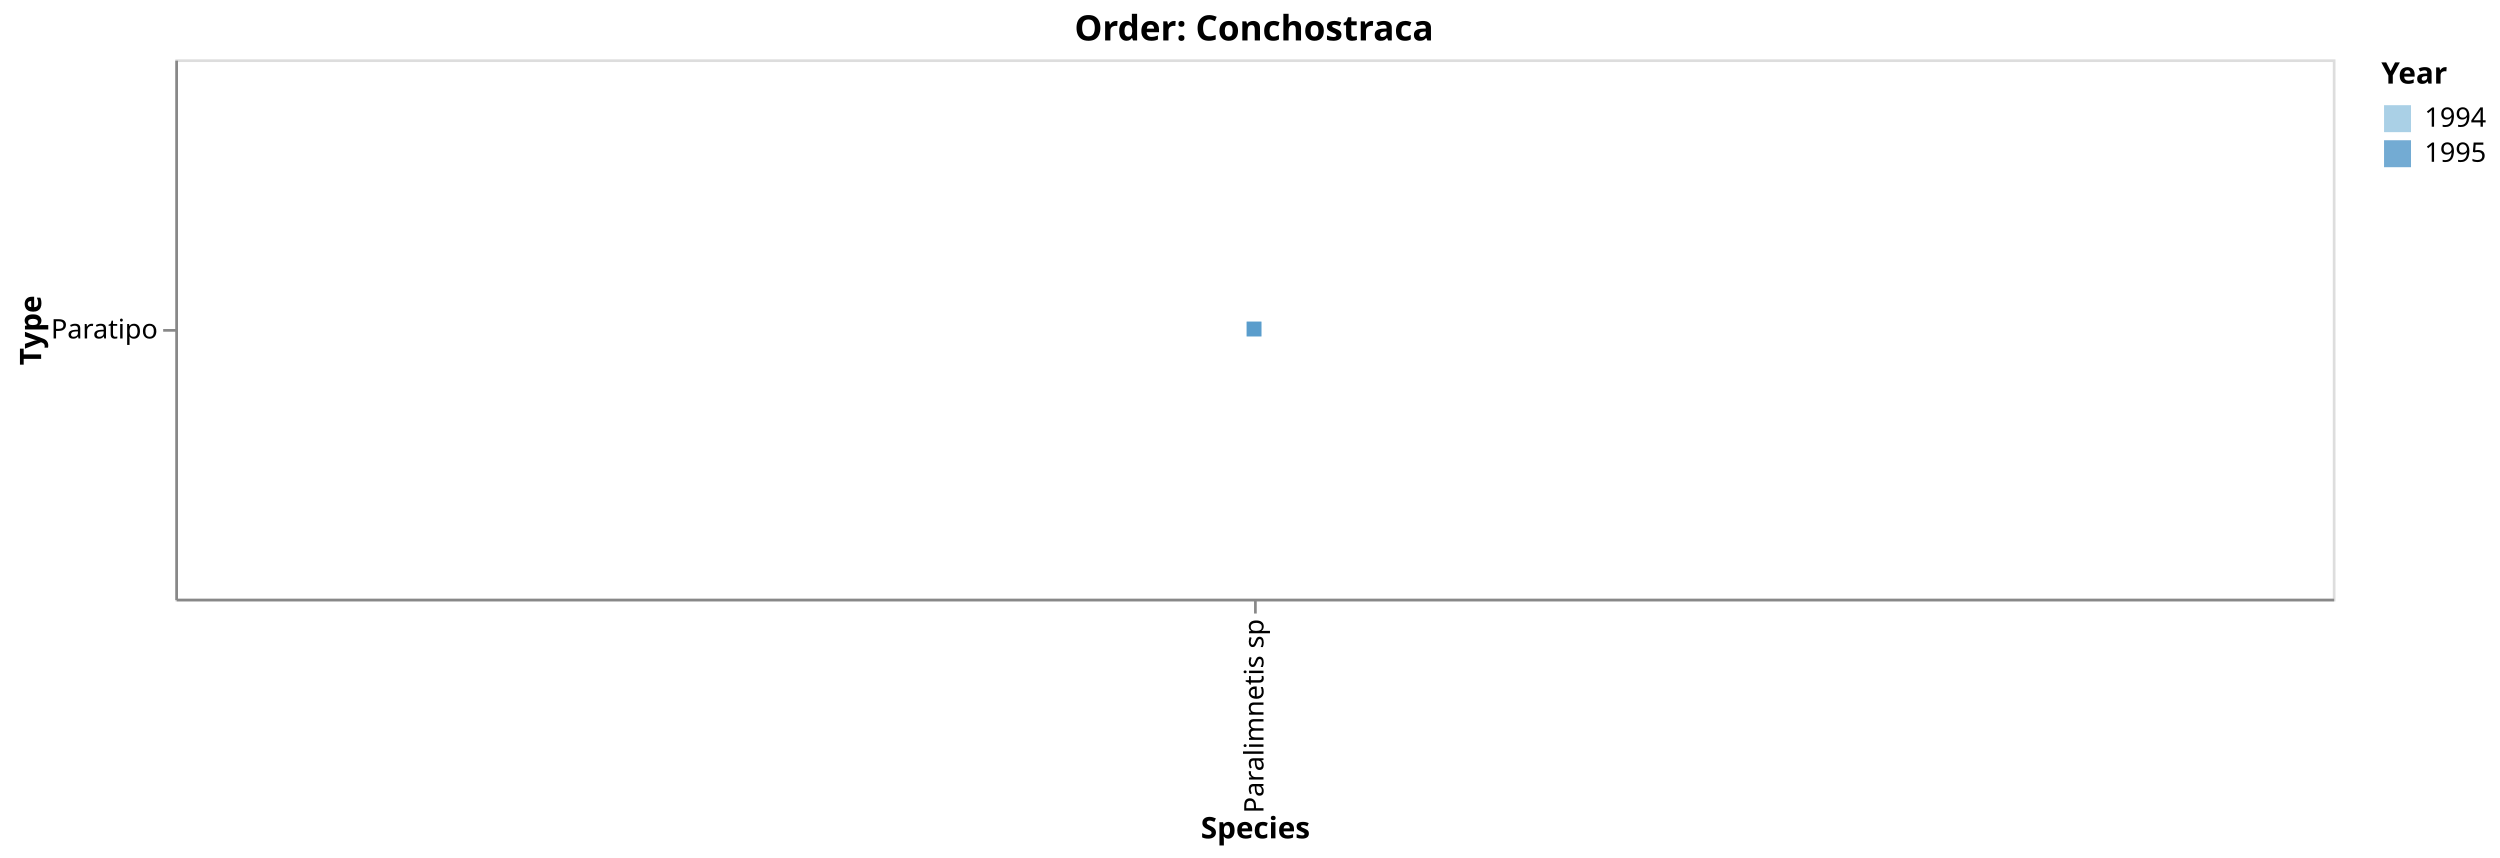
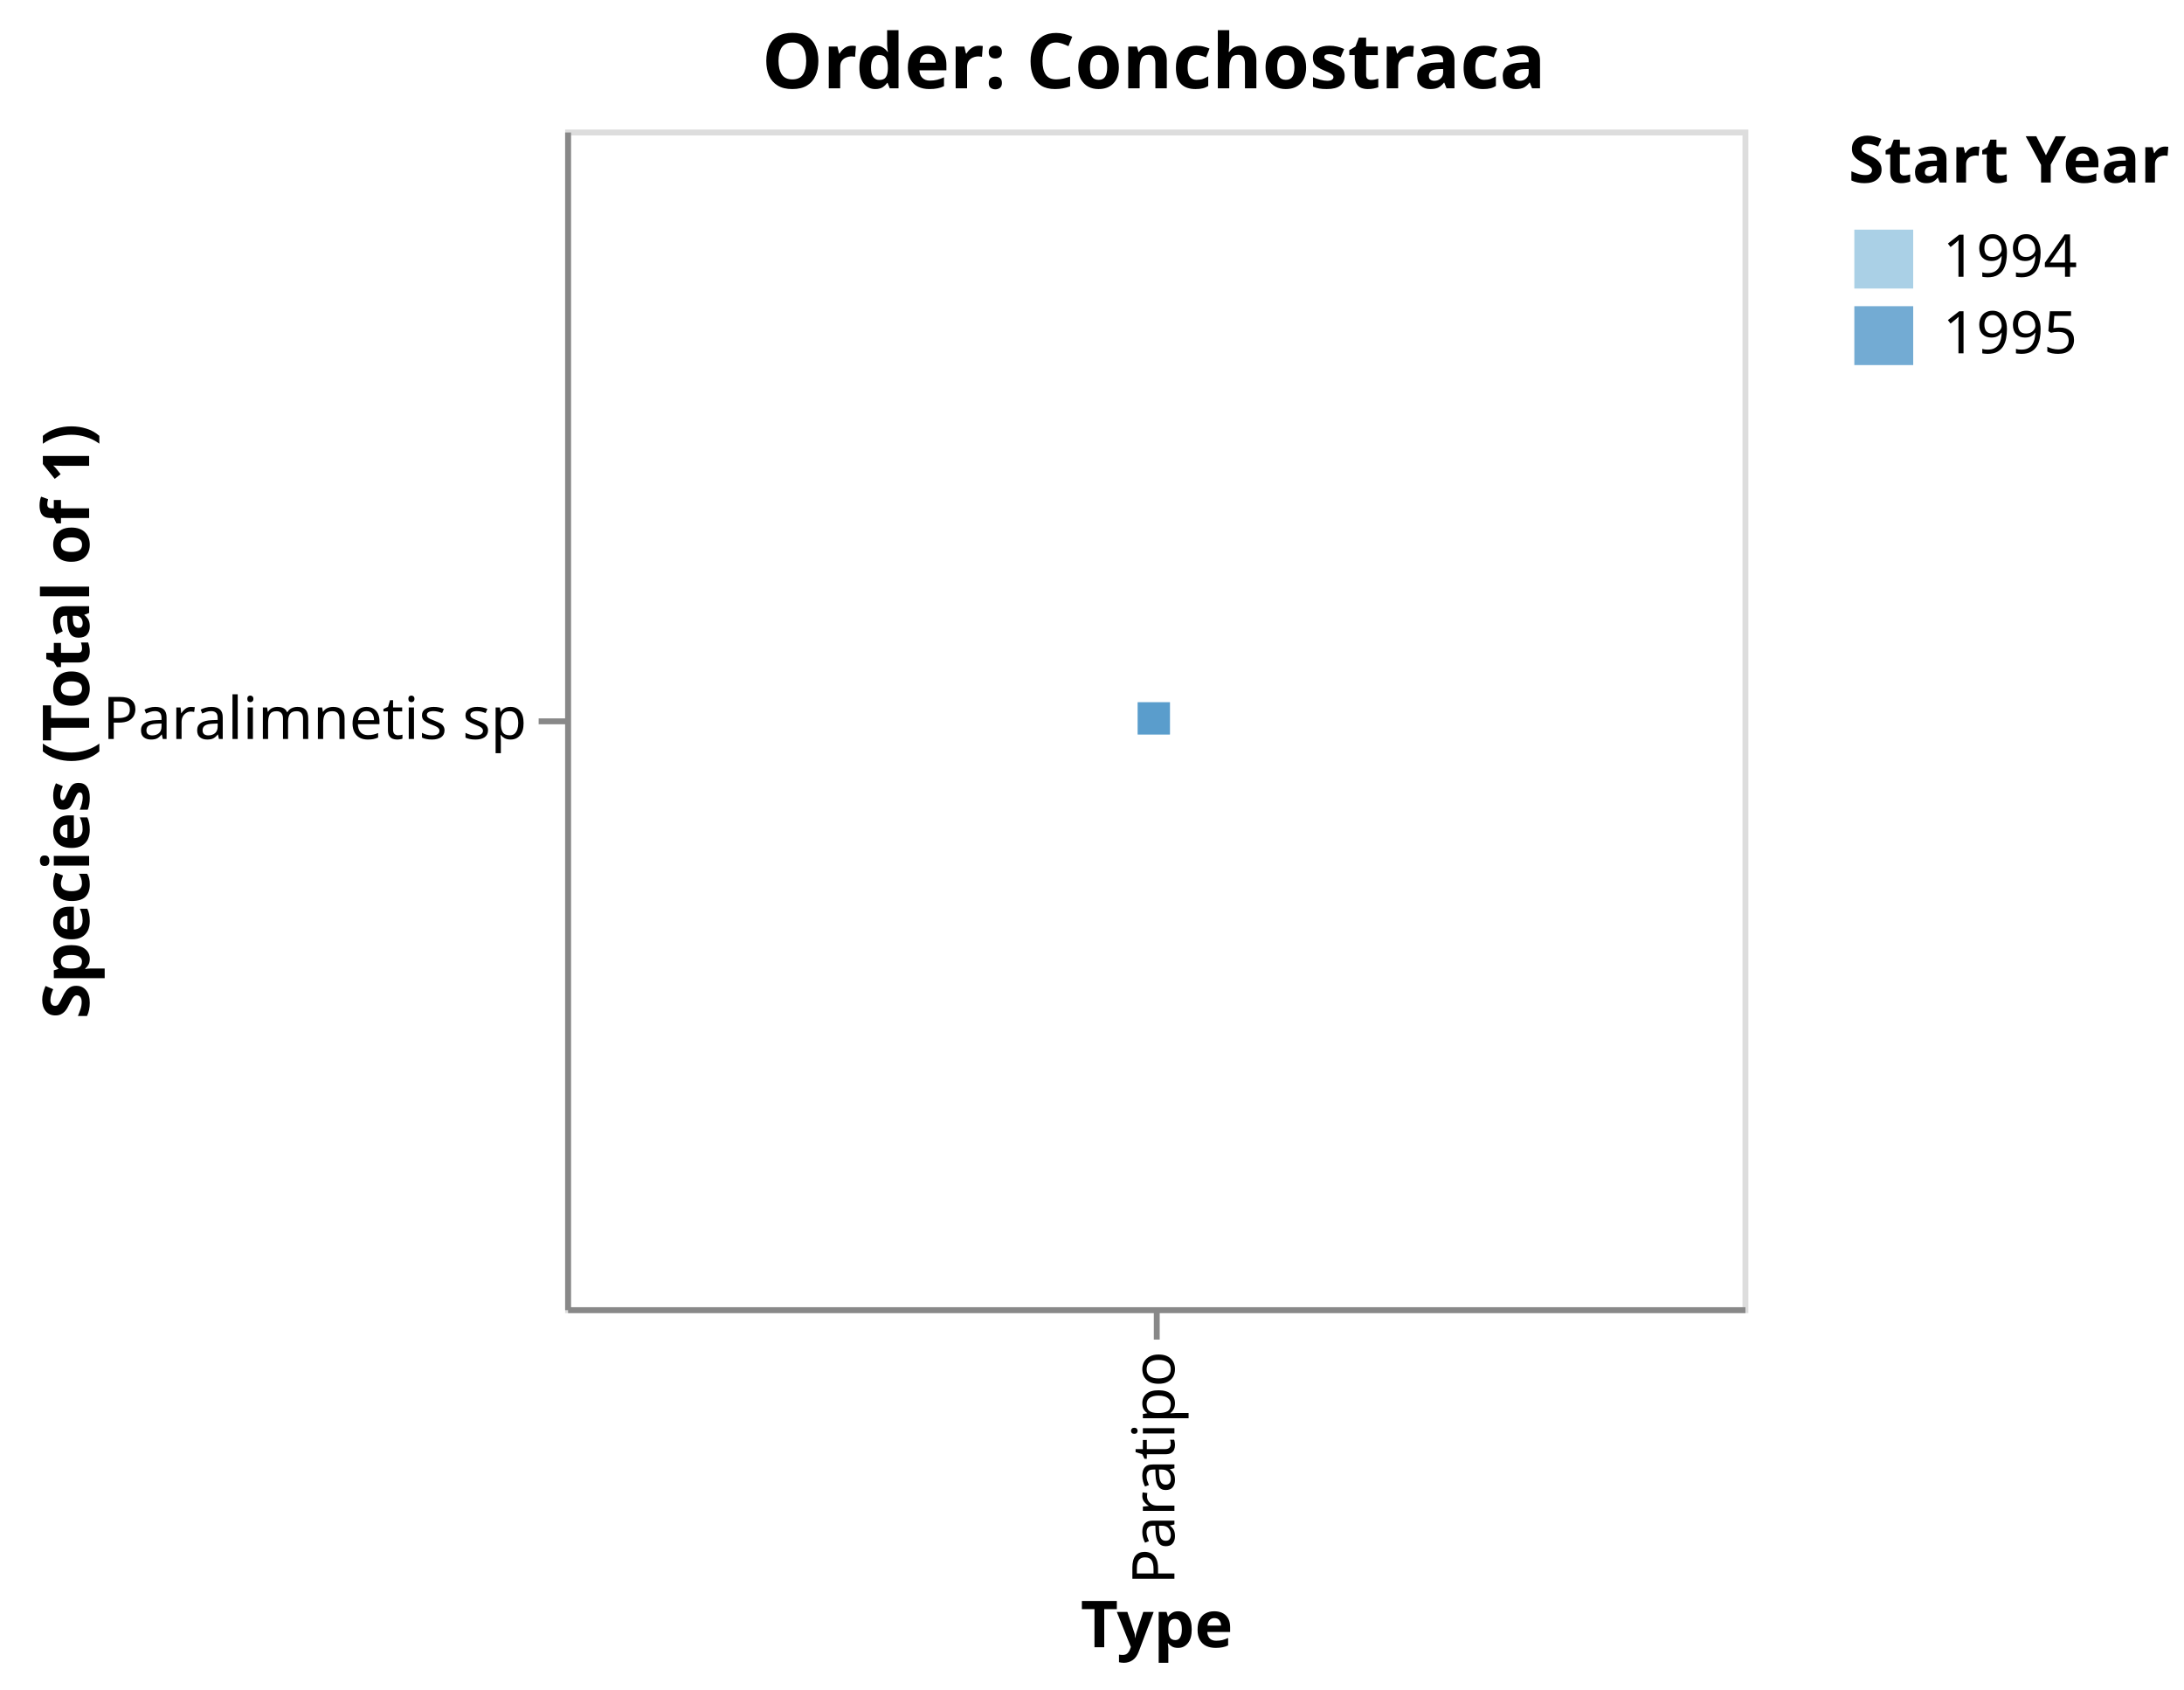
- <svg xmlns="http://www.w3.org/2000/svg" class="marks" width="927" height="318" viewBox="0 0 927 318" version="1.1">
-   <g transform="translate(65,22)">
+ <svg xmlns="http://www.w3.org/2000/svg" class="marks" width="371" height="287" viewBox="0 0 371 287" version="1.1">
+   <g transform="translate(96,22)">
    <g class="mark-group role-frame root">
      <g transform="translate(0,0)">
-         <path class="background" d="M0.5,0.5h800v200h-800Z" style="fill: none; stroke: #ddd;" />
+         <path class="background" d="M0.5,0.5h200v200h-200Z" style="fill: none; stroke: #ddd;" />
        <g>
          <g class="mark-symbol role-mark marks">
-             <path transform="translate(400,100)" d="M-2.739,-2.739h5.477v5.477h-5.477Z" style="fill: rgb(134, 188, 220); stroke-width: 2; opacity: 0.7;" />
-             <path transform="translate(400,100)" d="M-2.739,-2.739h5.477v5.477h-5.477Z" style="fill: rgb(56, 135, 192); stroke-width: 2; opacity: 0.7;" />
+             <path transform="translate(100,100)" d="M-2.739,-2.739h5.477v5.477h-5.477Z" style="fill: rgb(134, 188, 220); stroke-width: 2; opacity: 0.7;" />
+             <path transform="translate(100,100)" d="M-2.739,-2.739h5.477v5.477h-5.477Z" style="fill: rgb(56, 135, 192); stroke-width: 2; opacity: 0.7;" />
          </g>
          <g class="mark-group role-legend">
-             <g transform="translate(818,0)">
-               <path class="background" d="M0,0h39v40h-39Z" style="pointer-events: none; fill: none;" />
+             <g transform="translate(218,0)">
+               <path class="background" d="M0,0h52v40h-52Z" style="pointer-events: none; fill: none;" />
              <g>
                <g class="mark-group role-legend-entry">
                  <g transform="translate(0,16)">
                    <path class="background" d="M0,0h0v0h0Z" style="pointer-events: none; fill: none;" />
                    <g>
                      <g class="mark-group role-scope">
                        <g transform="translate(0,0)">
                          <path class="background" d="M0,0h38.246v11h-38.246Z" style="pointer-events: none; fill: none; opacity: 1;" />
                          <g>
                            <g class="mark-symbol role-legend-symbol" style="pointer-events: none;">
                              <path transform="translate(6,6)" d="M-5,-5h10v10h-10Z" style="fill: rgb(134, 188, 220); stroke-width: 1.5; opacity: 0.7;" />
                            </g>
                            <g class="mark-text role-legend-label" style="pointer-events: none;">
                              <text text-anchor="start" transform="translate(16,9)" style="font-family: sans-serif; font-size: 10px; fill: #000; opacity: 1;">1994</text>
                            </g>
                          </g>
                          <path class="foreground" d="" style="pointer-events: none; display: none; fill: none;" />
                        </g>
                        <g transform="translate(0,13)">
                          <path class="background" d="M0,0h38.246v11h-38.246Z" style="pointer-events: none; fill: none; opacity: 1;" />
                          <g>
                            <g class="mark-symbol role-legend-symbol" style="pointer-events: none;">
                              <path transform="translate(6,6)" d="M-5,-5h10v10h-10Z" style="fill: rgb(56, 135, 192); stroke-width: 1.5; opacity: 0.7;" />
                            </g>
                            <g class="mark-text role-legend-label" style="pointer-events: none;">
                              <text text-anchor="start" transform="translate(16,9)" style="font-family: sans-serif; font-size: 10px; fill: #000; opacity: 1;">1995</text>
                            </g>
                          </g>
                          <path class="foreground" d="" style="pointer-events: none; display: none; fill: none;" />
                        </g>
                      </g>
                    </g>
                    <path class="foreground" d="" style="pointer-events: none; display: none; fill: none;" />
                  </g>
                </g>
                <g class="mark-text role-legend-title" style="pointer-events: none;">
-                   <text text-anchor="start" transform="translate(0,9)" style="font-family: sans-serif; font-size: 11px; font-weight: bold; fill: #000; opacity: 1;">Year</text>
+                   <text text-anchor="start" transform="translate(0,9)" style="font-family: sans-serif; font-size: 11px; font-weight: bold; fill: #000; opacity: 1;">Start Year</text>
                </g>
              </g>
              <path class="foreground" d="" style="pointer-events: none; display: none; fill: none;" />
            </g>
          </g>
          <g class="mark-group role-title">
-             <g transform="translate(400,-17)">
+             <g transform="translate(100,-17)">
              <path class="background" d="M0,0h0v0h0Z" style="pointer-events: none; fill: none;" />
              <g>
                <g class="mark-text role-title-text" style="pointer-events: none;">
                  <text text-anchor="middle" transform="translate(0,10)" style="font-family: sans-serif; font-size: 13px; font-weight: bold; fill: #000; opacity: 1;">Order: Conchostraca</text>
                </g>
              </g>
              <path class="foreground" d="" style="pointer-events: none; display: none; fill: none;" />
            </g>
          </g>
          <g class="mark-group role-axis">
            <g transform="translate(0.5,200.5)">
              <path class="background" d="M0,0h0v0h0Z" style="pointer-events: none; fill: none;" />
              <g>
                <g class="mark-rule role-axis-tick" style="pointer-events: none;">
-                   <line transform="translate(400,0)" x2="0" y2="5" style="fill: none; stroke: #888; stroke-width: 1; opacity: 1;" />
+                   <line transform="translate(100,0)" x2="0" y2="5" style="fill: none; stroke: #888; stroke-width: 1; opacity: 1;" />
                </g>
                <g class="mark-text role-axis-label" style="pointer-events: none;">
-                   <text text-anchor="end" transform="translate(400,7) rotate(270) translate(0,3)" style="font-family: sans-serif; font-size: 10px; fill: #000; opacity: 1;">Paralimnetis sp</text>
+                   <text text-anchor="end" transform="translate(100,7) rotate(270) translate(0,3)" style="font-family: sans-serif; font-size: 10px; fill: #000; opacity: 1;">Paratipo</text>
                </g>
                <g class="mark-rule role-axis-domain" style="pointer-events: none;">
-                   <line transform="translate(0,0)" x2="800" y2="0" style="fill: none; stroke: #888; stroke-width: 1; opacity: 1;" />
+                   <line transform="translate(0,0)" x2="200" y2="0" style="fill: none; stroke: #888; stroke-width: 1; opacity: 1;" />
                </g>
                <g class="mark-text role-axis-title" style="pointer-events: none;">
-                   <text text-anchor="middle" transform="translate(400,88.35938)" style="font-family: sans-serif; font-size: 11px; font-weight: bold; fill: #000; opacity: 1;">Species</text>
+                   <text text-anchor="middle" transform="translate(100,57.24609)" style="font-family: sans-serif; font-size: 11px; font-weight: bold; fill: #000; opacity: 1;">Type</text>
                </g>
              </g>
              <path class="foreground" d="" style="pointer-events: none; display: none; fill: none;" />
            </g>
          </g>
          <g class="mark-group role-axis">
            <g transform="translate(0.5,0.5)">
              <path class="background" d="M0,0h0v0h0Z" style="pointer-events: none; fill: none;" />
              <g>
                <g class="mark-rule role-axis-tick" style="pointer-events: none;">
                  <line transform="translate(0,100)" x2="-5" y2="0" style="fill: none; stroke: #888; stroke-width: 1; opacity: 1;" />
                </g>
                <g class="mark-text role-axis-label" style="pointer-events: none;">
-                   <text text-anchor="end" transform="translate(-7,103)" style="font-family: sans-serif; font-size: 10px; fill: #000; opacity: 1;">Paratipo</text>
+                   <text text-anchor="end" transform="translate(-7,103)" style="font-family: sans-serif; font-size: 10px; fill: #000; opacity: 1;">Paralimnetis sp</text>
                </g>
                <g class="mark-rule role-axis-domain" style="pointer-events: none;">
                  <line transform="translate(0,0)" x2="0" y2="200" style="fill: none; stroke: #888; stroke-width: 1; opacity: 1;" />
                </g>
                <g class="mark-text role-axis-title" style="pointer-events: none;">
-                   <text text-anchor="middle" transform="translate(-48.24609,100) rotate(-90) translate(0,-2)" style="font-family: sans-serif; font-size: 11px; font-weight: bold; fill: #000; opacity: 1;">Type</text>
+                   <text text-anchor="middle" transform="translate(-79.35938,100) rotate(-90) translate(0,-2)" style="font-family: sans-serif; font-size: 11px; font-weight: bold; fill: #000; opacity: 1;">Species (Total of 1)</text>
                </g>
              </g>
              <path class="foreground" d="" style="pointer-events: none; display: none; fill: none;" />
            </g>
          </g>
        </g>
        <path class="foreground" d="" style="display: none; fill: none;" />
      </g>
    </g>
  </g>
</svg>
